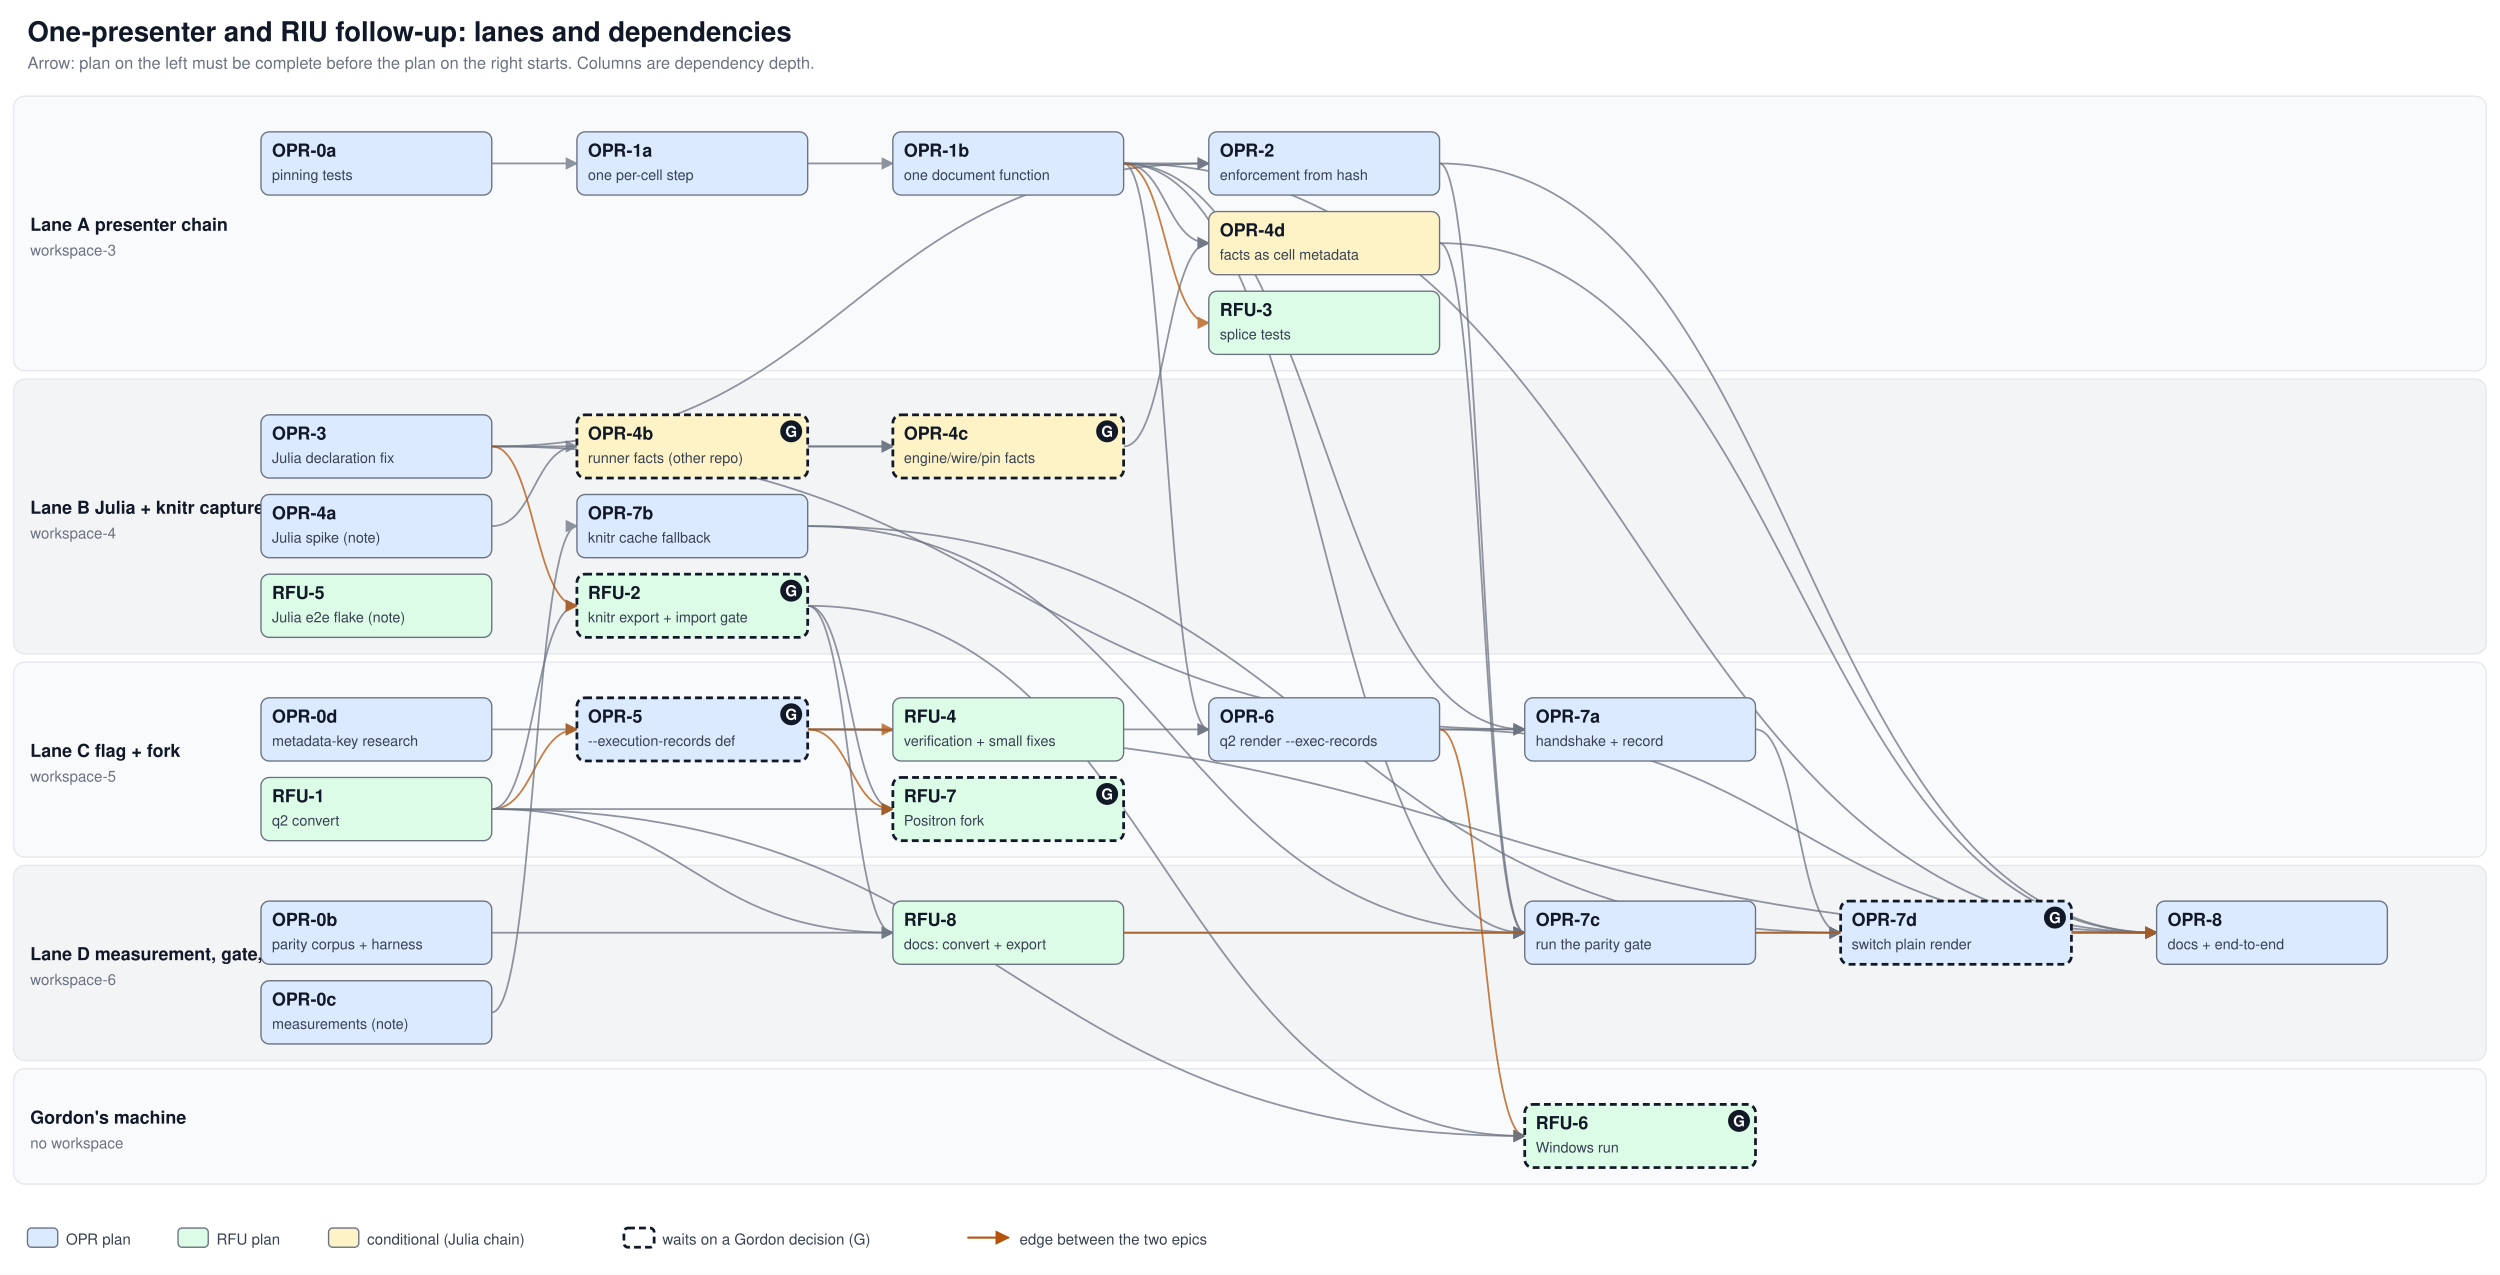
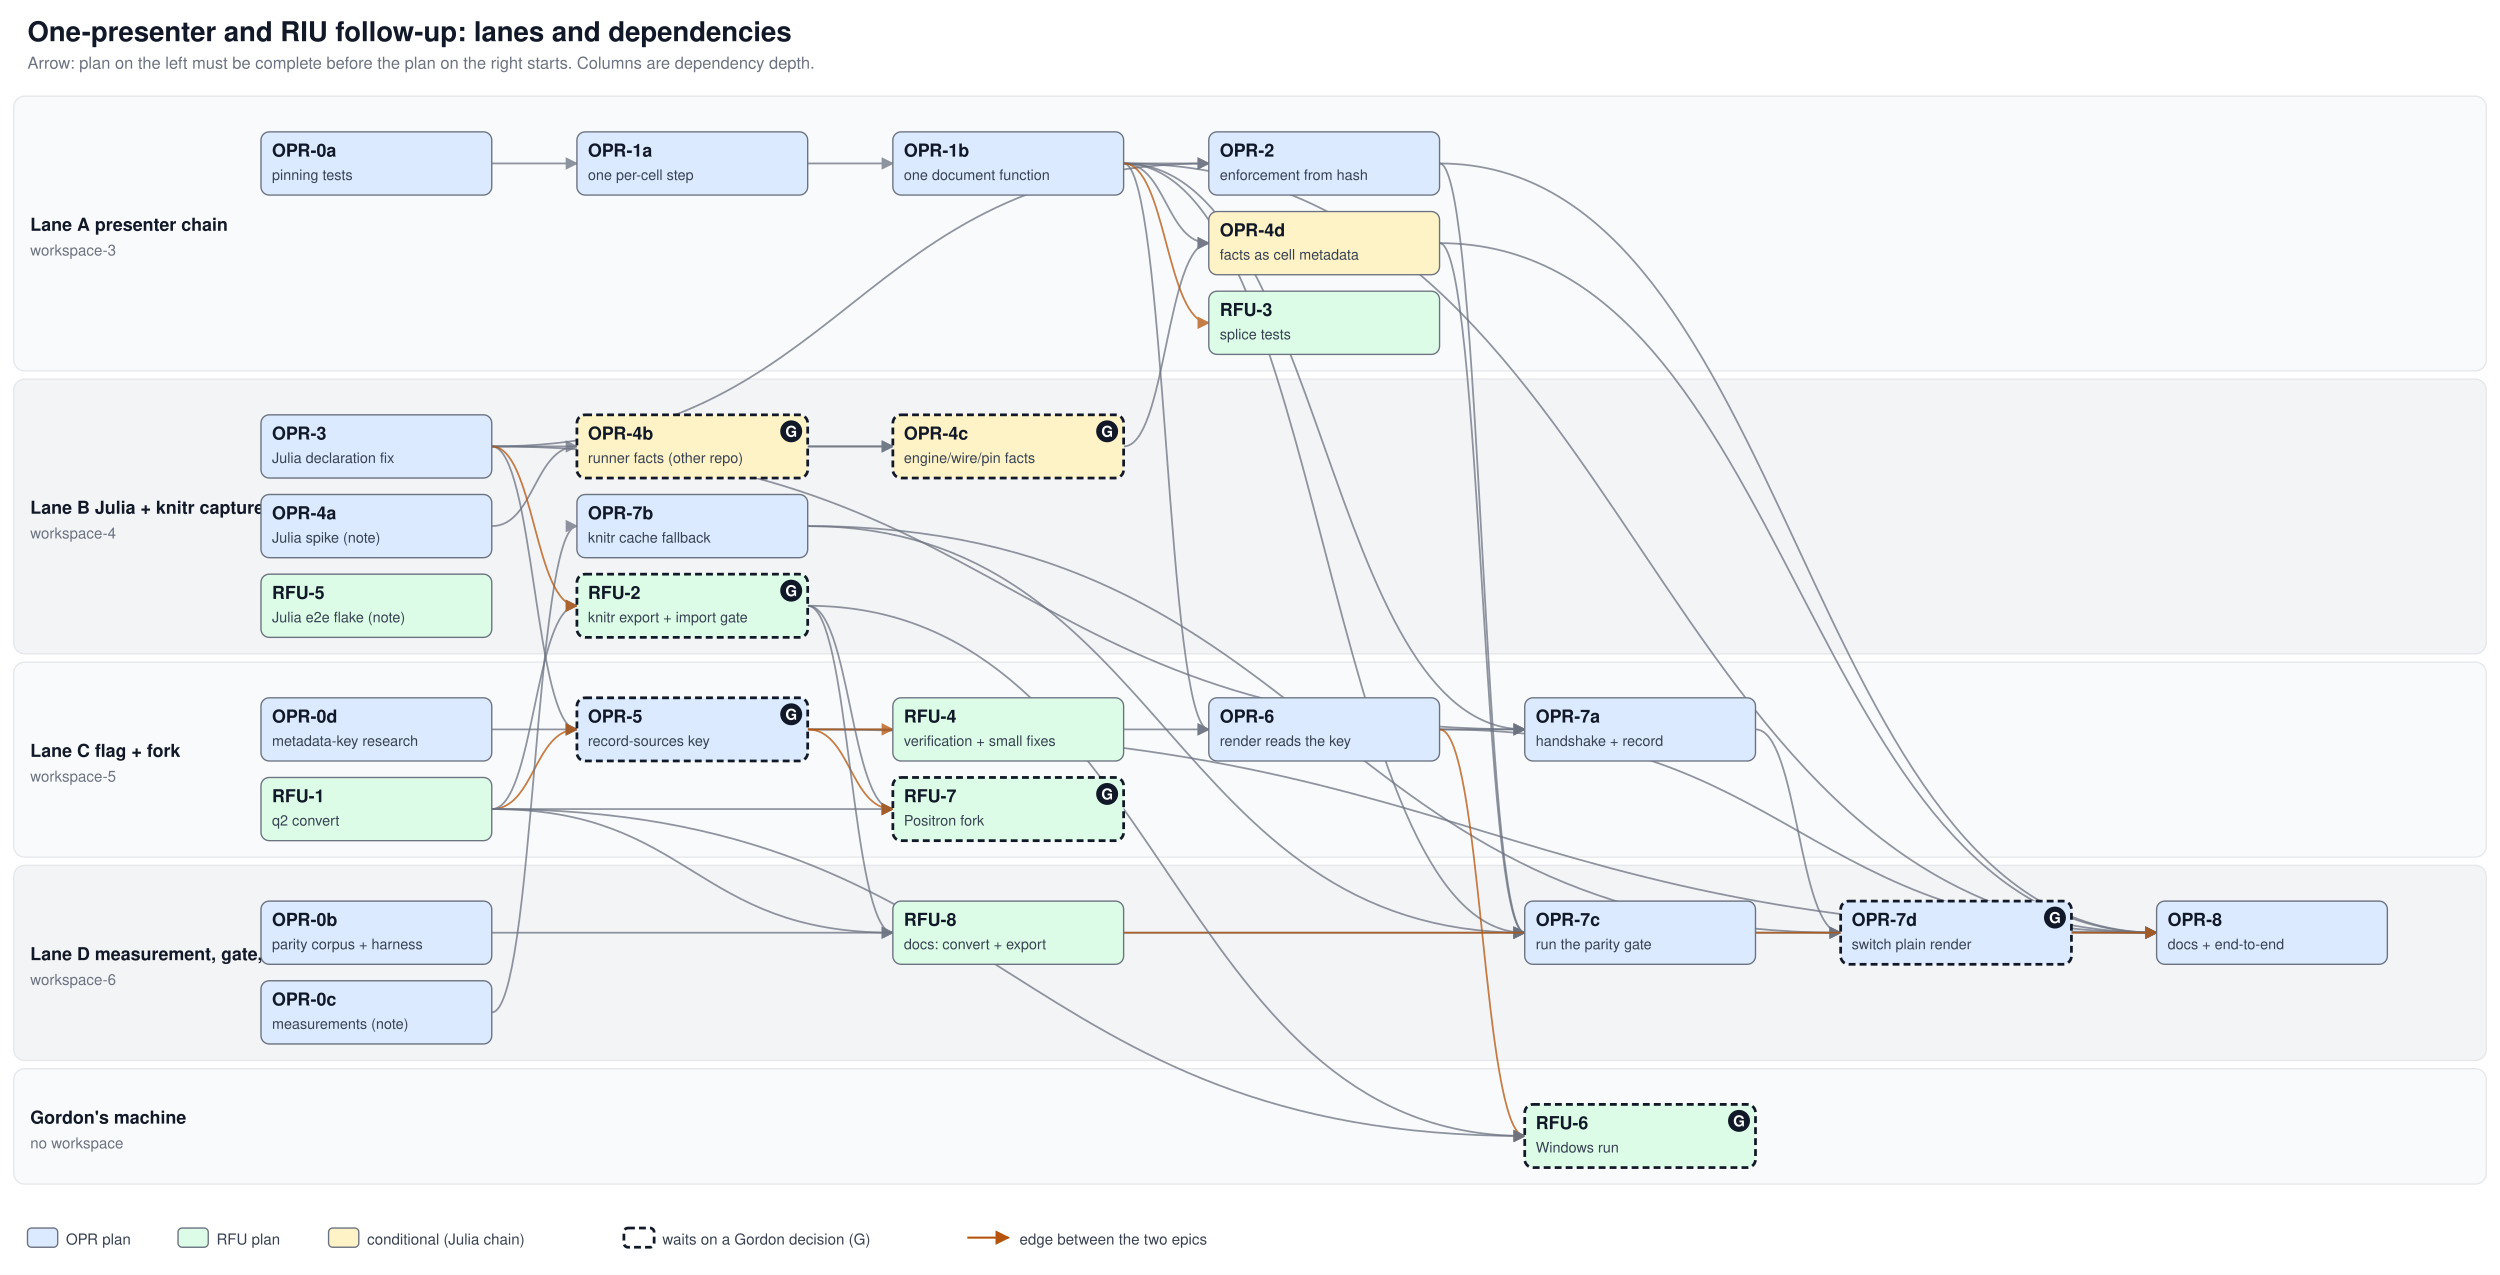
<svg xmlns="http://www.w3.org/2000/svg" width="1820" height="928" viewBox="0 0 1820 928" font-family="Helvetica, Arial, sans-serif">
  <defs>
    <marker id="a" viewBox="0 0 10 10" refX="9" refY="5" markerWidth="7" markerHeight="7" orient="auto-start-reverse">
      <path d="M0 0L10 5L0 10z" fill="#6b7280" />
    </marker>
    <marker id="x" viewBox="0 0 10 10" refX="9" refY="5" markerWidth="7" markerHeight="7" orient="auto-start-reverse">
      <path d="M0 0L10 5L0 10z" fill="#b45309" />
    </marker>
  </defs>
  <rect width="1820" height="928" fill="#ffffff" />
  <text x="20" y="30" font-size="20" font-weight="bold" fill="#111827">One-presenter and RIU follow-up: lanes and dependencies</text>
  <text x="20" y="50" font-size="12" fill="#6b7280">Arrow: plan on the left must be complete before the plan on the right starts. Columns are dependency depth.</text>
  <rect x="10" y="70" width="1800" height="200" rx="8" fill="#f9fafb" stroke="#e5e7eb" />
  <text x="22" y="168.0" font-size="13" font-weight="bold" fill="#111827">Lane A  presenter chain</text>
  <text x="22" y="186.0" font-size="11" fill="#6b7280">workspace-3</text>
  <rect x="10" y="276" width="1800" height="200" rx="8" fill="#f3f4f6" stroke="#e5e7eb" />
  <text x="22" y="374.0" font-size="13" font-weight="bold" fill="#111827">Lane B  Julia + knitr capture</text>
  <text x="22" y="392.0" font-size="11" fill="#6b7280">workspace-4</text>
  <rect x="10" y="482" width="1800" height="142" rx="8" fill="#f9fafb" stroke="#e5e7eb" />
  <text x="22" y="551.0" font-size="13" font-weight="bold" fill="#111827">Lane C  flag + fork</text>
  <text x="22" y="569.0" font-size="11" fill="#6b7280">workspace-5</text>
  <rect x="10" y="630" width="1800" height="142" rx="8" fill="#f3f4f6" stroke="#e5e7eb" />
  <text x="22" y="699.0" font-size="13" font-weight="bold" fill="#111827">Lane D  measurement, gate, docs</text>
  <text x="22" y="717.0" font-size="11" fill="#6b7280">workspace-6</text>
  <rect x="10" y="778" width="1800" height="84" rx="8" fill="#f9fafb" stroke="#e5e7eb" />
  <text x="22" y="818.0" font-size="13" font-weight="bold" fill="#111827">Gordon's machine</text>
  <text x="22" y="836.0" font-size="11" fill="#6b7280">no workspace</text>
  <path d="M358,119.0 C389.0,119.0 389.0,119.0 420,119.0" fill="none" stroke="#6b7280" stroke-width="1.3" opacity="0.75" marker-end="url(#a)" />
  <path d="M588,119.0 C619.0,119.0 619.0,119.0 650,119.0" fill="none" stroke="#6b7280" stroke-width="1.3" opacity="0.75" marker-end="url(#a)" />
  <path d="M818,119.0 C849.0,119.0 849.0,119.0 880,119.0" fill="none" stroke="#6b7280" stroke-width="1.3" opacity="0.75" marker-end="url(#a)" />
  <path d="M358,325.0 C619.0,325.0 619.0,119.0 880,119.0" fill="none" stroke="#6b7280" stroke-width="1.3" opacity="0.75" marker-end="url(#a)" />
  <path d="M358,383.0 C389.0,383.0 389.0,325.0 420,325.0" fill="none" stroke="#6b7280" stroke-width="1.3" opacity="0.75" marker-end="url(#a)" />
  <path d="M588,325.0 C619.0,325.0 619.0,325.0 650,325.0" fill="none" stroke="#6b7280" stroke-width="1.3" opacity="0.75" marker-end="url(#a)" />
  <path d="M358,325.0 C504.0,325.0 504.0,325.0 650,325.0" fill="none" stroke="#6b7280" stroke-width="1.3" opacity="0.75" marker-end="url(#a)" />
  <path d="M818,325.0 C849.0,325.0 849.0,177.0 880,177.0" fill="none" stroke="#6b7280" stroke-width="1.3" opacity="0.75" marker-end="url(#a)" />
  <path d="M818,119.0 C849.0,119.0 849.0,177.0 880,177.0" fill="none" stroke="#6b7280" stroke-width="1.3" opacity="0.75" marker-end="url(#a)" />
  <path d="M358,531.0 C389.0,531.0 389.0,531.0 420,531.0" fill="none" stroke="#6b7280" stroke-width="1.3" opacity="0.75" marker-end="url(#a)" />
+   <path d="M358,325.0 C389.0,325.0 389.0,531.0 420,531.0" fill="none" stroke="#6b7280" stroke-width="1.3" opacity="0.75" marker-end="url(#a)" />
  <path d="M358,589.0 C389.0,589.0 389.0,531.0 420,531.0" fill="none" stroke="#b45309" stroke-width="1.3" opacity="0.75" marker-end="url(#x)" />
  <path d="M588,531.0 C734.0,531.0 734.0,531.0 880,531.0" fill="none" stroke="#6b7280" stroke-width="1.3" opacity="0.75" marker-end="url(#a)" />
  <path d="M818,119.0 C849.0,119.0 849.0,531.0 880,531.0" fill="none" stroke="#6b7280" stroke-width="1.3" opacity="0.75" marker-end="url(#a)" />
  <path d="M818,119.0 C964.0,119.0 964.0,531.0 1110,531.0" fill="none" stroke="#6b7280" stroke-width="1.3" opacity="0.75" marker-end="url(#a)" />
  <path d="M358,325.0 C734.0,325.0 734.0,531.0 1110,531.0" fill="none" stroke="#6b7280" stroke-width="1.3" opacity="0.75" marker-end="url(#a)" />
  <path d="M1048,531.0 C1079.0,531.0 1079.0,531.0 1110,531.0" fill="none" stroke="#6b7280" stroke-width="1.3" opacity="0.75" marker-end="url(#a)" />
  <path d="M358,737.0 C389.0,737.0 389.0,383.0 420,383.0" fill="none" stroke="#6b7280" stroke-width="1.3" opacity="0.75" marker-end="url(#a)" />
  <path d="M358,679.0 C734.0,679.0 734.0,679.0 1110,679.0" fill="none" stroke="#6b7280" stroke-width="1.3" opacity="0.75" marker-end="url(#a)" />
  <path d="M818,119.0 C964.0,119.0 964.0,679.0 1110,679.0" fill="none" stroke="#6b7280" stroke-width="1.3" opacity="0.75" marker-end="url(#a)" />
  <path d="M1048,119.0 C1079.0,119.0 1079.0,679.0 1110,679.0" fill="none" stroke="#6b7280" stroke-width="1.3" opacity="0.75" marker-end="url(#a)" />
  <path d="M588,383.0 C849.0,383.0 849.0,679.0 1110,679.0" fill="none" stroke="#6b7280" stroke-width="1.3" opacity="0.75" marker-end="url(#a)" />
  <path d="M1048,177.0 C1079.0,177.0 1079.0,679.0 1110,679.0" fill="none" stroke="#6b7280" stroke-width="1.3" opacity="0.75" marker-end="url(#a)" />
  <path d="M1278,531.0 C1309.0,531.0 1309.0,679.0 1340,679.0" fill="none" stroke="#6b7280" stroke-width="1.3" opacity="0.75" marker-end="url(#a)" />
  <path d="M588,383.0 C964.0,383.0 964.0,679.0 1340,679.0" fill="none" stroke="#6b7280" stroke-width="1.3" opacity="0.75" marker-end="url(#a)" />
  <path d="M1278,679.0 C1309.0,679.0 1309.0,679.0 1340,679.0" fill="none" stroke="#6b7280" stroke-width="1.3" opacity="0.75" marker-end="url(#a)" />
  <path d="M818,119.0 C1194.0,119.0 1194.0,679.0 1570,679.0" fill="none" stroke="#6b7280" stroke-width="1.3" opacity="0.75" marker-end="url(#a)" />
  <path d="M1048,119.0 C1309.0,119.0 1309.0,679.0 1570,679.0" fill="none" stroke="#6b7280" stroke-width="1.3" opacity="0.75" marker-end="url(#a)" />
  <path d="M588,531.0 C1079.0,531.0 1079.0,679.0 1570,679.0" fill="none" stroke="#6b7280" stroke-width="1.3" opacity="0.75" marker-end="url(#a)" />
  <path d="M1048,531.0 C1309.0,531.0 1309.0,679.0 1570,679.0" fill="none" stroke="#6b7280" stroke-width="1.3" opacity="0.75" marker-end="url(#a)" />
  <path d="M1508,679.0 C1539.0,679.0 1539.0,679.0 1570,679.0" fill="none" stroke="#6b7280" stroke-width="1.3" opacity="0.75" marker-end="url(#a)" />
  <path d="M1048,177.0 C1309.0,177.0 1309.0,679.0 1570,679.0" fill="none" stroke="#6b7280" stroke-width="1.3" opacity="0.75" marker-end="url(#a)" />
  <path d="M818,679.0 C1194.0,679.0 1194.0,679.0 1570,679.0" fill="none" stroke="#b45309" stroke-width="1.3" opacity="0.75" marker-end="url(#x)" />
  <path d="M358,589.0 C389.0,589.0 389.0,441.0 420,441.0" fill="none" stroke="#6b7280" stroke-width="1.3" opacity="0.75" marker-end="url(#a)" />
  <path d="M358,325.0 C389.0,325.0 389.0,441.0 420,441.0" fill="none" stroke="#b45309" stroke-width="1.3" opacity="0.75" marker-end="url(#x)" />
  <path d="M818,119.0 C849.0,119.0 849.0,235.0 880,235.0" fill="none" stroke="#b45309" stroke-width="1.3" opacity="0.75" marker-end="url(#x)" />
  <path d="M588,531.0 C619.0,531.0 619.0,531.0 650,531.0" fill="none" stroke="#b45309" stroke-width="1.3" opacity="0.75" marker-end="url(#x)" />
  <path d="M1048,531.0 C1079.0,531.0 1079.0,827.0 1110,827.0" fill="none" stroke="#b45309" stroke-width="1.3" opacity="0.75" marker-end="url(#x)" />
  <path d="M358,589.0 C734.0,589.0 734.0,827.0 1110,827.0" fill="none" stroke="#6b7280" stroke-width="1.3" opacity="0.75" marker-end="url(#a)" />
  <path d="M588,441.0 C849.0,441.0 849.0,827.0 1110,827.0" fill="none" stroke="#6b7280" stroke-width="1.3" opacity="0.75" marker-end="url(#a)" />
  <path d="M358,589.0 C504.0,589.0 504.0,589.0 650,589.0" fill="none" stroke="#6b7280" stroke-width="1.3" opacity="0.75" marker-end="url(#a)" />
  <path d="M588,441.0 C619.0,441.0 619.0,589.0 650,589.0" fill="none" stroke="#6b7280" stroke-width="1.3" opacity="0.75" marker-end="url(#a)" />
  <path d="M588,531.0 C619.0,531.0 619.0,589.0 650,589.0" fill="none" stroke="#b45309" stroke-width="1.3" opacity="0.75" marker-end="url(#x)" />
  <path d="M358,589.0 C504.0,589.0 504.0,679.0 650,679.0" fill="none" stroke="#6b7280" stroke-width="1.3" opacity="0.75" marker-end="url(#a)" />
  <path d="M588,441.0 C619.0,441.0 619.0,679.0 650,679.0" fill="none" stroke="#6b7280" stroke-width="1.3" opacity="0.75" marker-end="url(#a)" />
  <rect x="190" y="96" width="168" height="46" rx="6" fill="#dbeafe" stroke="#6b7280" stroke-width="1" />
  <text x="198" y="114" font-size="13" font-weight="bold" fill="#111827">OPR-0a</text>
  <text x="198" y="131" font-size="10.5" fill="#374151">pinning tests</text>
  <rect x="190" y="656" width="168" height="46" rx="6" fill="#dbeafe" stroke="#6b7280" stroke-width="1" />
  <text x="198" y="674" font-size="13" font-weight="bold" fill="#111827">OPR-0b</text>
  <text x="198" y="691" font-size="10.5" fill="#374151">parity corpus + harness</text>
  <rect x="190" y="714" width="168" height="46" rx="6" fill="#dbeafe" stroke="#6b7280" stroke-width="1" />
  <text x="198" y="732" font-size="13" font-weight="bold" fill="#111827">OPR-0c</text>
  <text x="198" y="749" font-size="10.5" fill="#374151">measurements (note)</text>
  <rect x="190" y="508" width="168" height="46" rx="6" fill="#dbeafe" stroke="#6b7280" stroke-width="1" />
  <text x="198" y="526" font-size="13" font-weight="bold" fill="#111827">OPR-0d</text>
  <text x="198" y="543" font-size="10.5" fill="#374151">metadata-key research</text>
  <rect x="420" y="96" width="168" height="46" rx="6" fill="#dbeafe" stroke="#6b7280" stroke-width="1" />
  <text x="428" y="114" font-size="13" font-weight="bold" fill="#111827">OPR-1a</text>
  <text x="428" y="131" font-size="10.5" fill="#374151">one per-cell step</text>
  <rect x="650" y="96" width="168" height="46" rx="6" fill="#dbeafe" stroke="#6b7280" stroke-width="1" />
  <text x="658" y="114" font-size="13" font-weight="bold" fill="#111827">OPR-1b</text>
  <text x="658" y="131" font-size="10.5" fill="#374151">one document function</text>
  <rect x="880" y="96" width="168" height="46" rx="6" fill="#dbeafe" stroke="#6b7280" stroke-width="1" />
  <text x="888" y="114" font-size="13" font-weight="bold" fill="#111827">OPR-2</text>
  <text x="888" y="131" font-size="10.5" fill="#374151">enforcement from hash</text>
  <rect x="190" y="302" width="168" height="46" rx="6" fill="#dbeafe" stroke="#6b7280" stroke-width="1" />
  <text x="198" y="320" font-size="13" font-weight="bold" fill="#111827">OPR-3</text>
  <text x="198" y="337" font-size="10.5" fill="#374151">Julia declaration fix</text>
  <rect x="190" y="360" width="168" height="46" rx="6" fill="#dbeafe" stroke="#6b7280" stroke-width="1" />
  <text x="198" y="378" font-size="13" font-weight="bold" fill="#111827">OPR-4a</text>
  <text x="198" y="395" font-size="10.5" fill="#374151">Julia spike (note)</text>
  <rect x="420" y="302" width="168" height="46" rx="6" fill="#fef3c7" stroke="#111827" stroke-width="2" stroke-dasharray="5 3" />
  <text x="428" y="320" font-size="13" font-weight="bold" fill="#111827">OPR-4b</text>
  <text x="428" y="337" font-size="10.5" fill="#374151">runner facts (other repo)</text>
  <circle cx="576" cy="314" r="8" fill="#111827" />
  <text x="576" y="318" font-size="11" font-weight="bold" fill="#fff" text-anchor="middle">G</text>
  <rect x="650" y="302" width="168" height="46" rx="6" fill="#fef3c7" stroke="#111827" stroke-width="2" stroke-dasharray="5 3" />
  <text x="658" y="320" font-size="13" font-weight="bold" fill="#111827">OPR-4c</text>
  <text x="658" y="337" font-size="10.5" fill="#374151">engine/wire/pin facts</text>
  <circle cx="806" cy="314" r="8" fill="#111827" />
  <text x="806" y="318" font-size="11" font-weight="bold" fill="#fff" text-anchor="middle">G</text>
  <rect x="880" y="154" width="168" height="46" rx="6" fill="#fef3c7" stroke="#6b7280" stroke-width="1" />
  <text x="888" y="172" font-size="13" font-weight="bold" fill="#111827">OPR-4d</text>
  <text x="888" y="189" font-size="10.5" fill="#374151">facts as cell metadata</text>
  <rect x="420" y="508" width="168" height="46" rx="6" fill="#dbeafe" stroke="#111827" stroke-width="2" stroke-dasharray="5 3" />
  <text x="428" y="526" font-size="13" font-weight="bold" fill="#111827">OPR-5</text>
-   <text x="428" y="543" font-size="10.5" fill="#374151">--execution-records def</text>
+   <text x="428" y="543" font-size="10.5" fill="#374151">record-sources key</text>
  <circle cx="576" cy="520" r="8" fill="#111827" />
  <text x="576" y="524" font-size="11" font-weight="bold" fill="#fff" text-anchor="middle">G</text>
  <rect x="880" y="508" width="168" height="46" rx="6" fill="#dbeafe" stroke="#6b7280" stroke-width="1" />
  <text x="888" y="526" font-size="13" font-weight="bold" fill="#111827">OPR-6</text>
-   <text x="888" y="543" font-size="10.5" fill="#374151">q2 render --exec-records</text>
+   <text x="888" y="543" font-size="10.5" fill="#374151">render reads the key</text>
  <rect x="1110" y="508" width="168" height="46" rx="6" fill="#dbeafe" stroke="#6b7280" stroke-width="1" />
  <text x="1118" y="526" font-size="13" font-weight="bold" fill="#111827">OPR-7a</text>
  <text x="1118" y="543" font-size="10.5" fill="#374151">handshake + record</text>
  <rect x="420" y="360" width="168" height="46" rx="6" fill="#dbeafe" stroke="#6b7280" stroke-width="1" />
  <text x="428" y="378" font-size="13" font-weight="bold" fill="#111827">OPR-7b</text>
  <text x="428" y="395" font-size="10.5" fill="#374151">knitr cache fallback</text>
  <rect x="1110" y="656" width="168" height="46" rx="6" fill="#dbeafe" stroke="#6b7280" stroke-width="1" />
  <text x="1118" y="674" font-size="13" font-weight="bold" fill="#111827">OPR-7c</text>
  <text x="1118" y="691" font-size="10.5" fill="#374151">run the parity gate</text>
  <rect x="1340" y="656" width="168" height="46" rx="6" fill="#dbeafe" stroke="#111827" stroke-width="2" stroke-dasharray="5 3" />
  <text x="1348" y="674" font-size="13" font-weight="bold" fill="#111827">OPR-7d</text>
  <text x="1348" y="691" font-size="10.5" fill="#374151">switch plain render</text>
  <circle cx="1496" cy="668" r="8" fill="#111827" />
  <text x="1496" y="672" font-size="11" font-weight="bold" fill="#fff" text-anchor="middle">G</text>
  <rect x="1570" y="656" width="168" height="46" rx="6" fill="#dbeafe" stroke="#6b7280" stroke-width="1" />
  <text x="1578" y="674" font-size="13" font-weight="bold" fill="#111827">OPR-8</text>
  <text x="1578" y="691" font-size="10.5" fill="#374151">docs + end-to-end</text>
  <rect x="190" y="566" width="168" height="46" rx="6" fill="#dcfce7" stroke="#6b7280" stroke-width="1" />
  <text x="198" y="584" font-size="13" font-weight="bold" fill="#111827">RFU-1</text>
  <text x="198" y="601" font-size="10.5" fill="#374151">q2 convert</text>
  <rect x="420" y="418" width="168" height="46" rx="6" fill="#dcfce7" stroke="#111827" stroke-width="2" stroke-dasharray="5 3" />
  <text x="428" y="436" font-size="13" font-weight="bold" fill="#111827">RFU-2</text>
  <text x="428" y="453" font-size="10.5" fill="#374151">knitr export + import gate</text>
  <circle cx="576" cy="430" r="8" fill="#111827" />
  <text x="576" y="434" font-size="11" font-weight="bold" fill="#fff" text-anchor="middle">G</text>
  <rect x="880" y="212" width="168" height="46" rx="6" fill="#dcfce7" stroke="#6b7280" stroke-width="1" />
  <text x="888" y="230" font-size="13" font-weight="bold" fill="#111827">RFU-3</text>
  <text x="888" y="247" font-size="10.5" fill="#374151">splice tests</text>
  <rect x="650" y="508" width="168" height="46" rx="6" fill="#dcfce7" stroke="#6b7280" stroke-width="1" />
  <text x="658" y="526" font-size="13" font-weight="bold" fill="#111827">RFU-4</text>
  <text x="658" y="543" font-size="10.5" fill="#374151">verification + small fixes</text>
  <rect x="190" y="418" width="168" height="46" rx="6" fill="#dcfce7" stroke="#6b7280" stroke-width="1" />
  <text x="198" y="436" font-size="13" font-weight="bold" fill="#111827">RFU-5</text>
  <text x="198" y="453" font-size="10.5" fill="#374151">Julia e2e flake (note)</text>
  <rect x="1110" y="804" width="168" height="46" rx="6" fill="#dcfce7" stroke="#111827" stroke-width="2" stroke-dasharray="5 3" />
  <text x="1118" y="822" font-size="13" font-weight="bold" fill="#111827">RFU-6</text>
  <text x="1118" y="839" font-size="10.5" fill="#374151">Windows run</text>
  <circle cx="1266" cy="816" r="8" fill="#111827" />
  <text x="1266" y="820" font-size="11" font-weight="bold" fill="#fff" text-anchor="middle">G</text>
  <rect x="650" y="566" width="168" height="46" rx="6" fill="#dcfce7" stroke="#111827" stroke-width="2" stroke-dasharray="5 3" />
  <text x="658" y="584" font-size="13" font-weight="bold" fill="#111827">RFU-7</text>
  <text x="658" y="601" font-size="10.5" fill="#374151">Positron fork</text>
  <circle cx="806" cy="578" r="8" fill="#111827" />
  <text x="806" y="582" font-size="11" font-weight="bold" fill="#fff" text-anchor="middle">G</text>
  <rect x="650" y="656" width="168" height="46" rx="6" fill="#dcfce7" stroke="#6b7280" stroke-width="1" />
  <text x="658" y="674" font-size="13" font-weight="bold" fill="#111827">RFU-8</text>
  <text x="658" y="691" font-size="10.5" fill="#374151">docs: convert + export</text>
  <rect x="20" y="894" width="22" height="14" rx="3" fill="#dbeafe" stroke="#6b7280" />
  <text x="48" y="906" font-size="11" fill="#374151">OPR plan</text>
  <rect x="129.6" y="894" width="22" height="14" rx="3" fill="#dcfce7" stroke="#6b7280" />
  <text x="157.6" y="906" font-size="11" fill="#374151">RFU plan</text>
  <rect x="239.2" y="894" width="22" height="14" rx="3" fill="#fef3c7" stroke="#6b7280" />
  <text x="267.2" y="906" font-size="11" fill="#374151">conditional (Julia chain)</text>
  <rect x="454.2" y="894" width="22" height="14" rx="3" fill="#fff" stroke="#111827" stroke-width="2" stroke-dasharray="5 3" />
  <circle cx="465.2" cy="901" r="0" />
  <text x="482.2" y="906" font-size="11" fill="#374151">waits on a Gordon decision (G)</text>
  <path d="M704.2,901 L734.2,901" stroke="#b45309" stroke-width="1.5" marker-end="url(#x)" />
  <text x="742.2" y="906" font-size="11" fill="#374151">edge between the two epics</text>
</svg>
